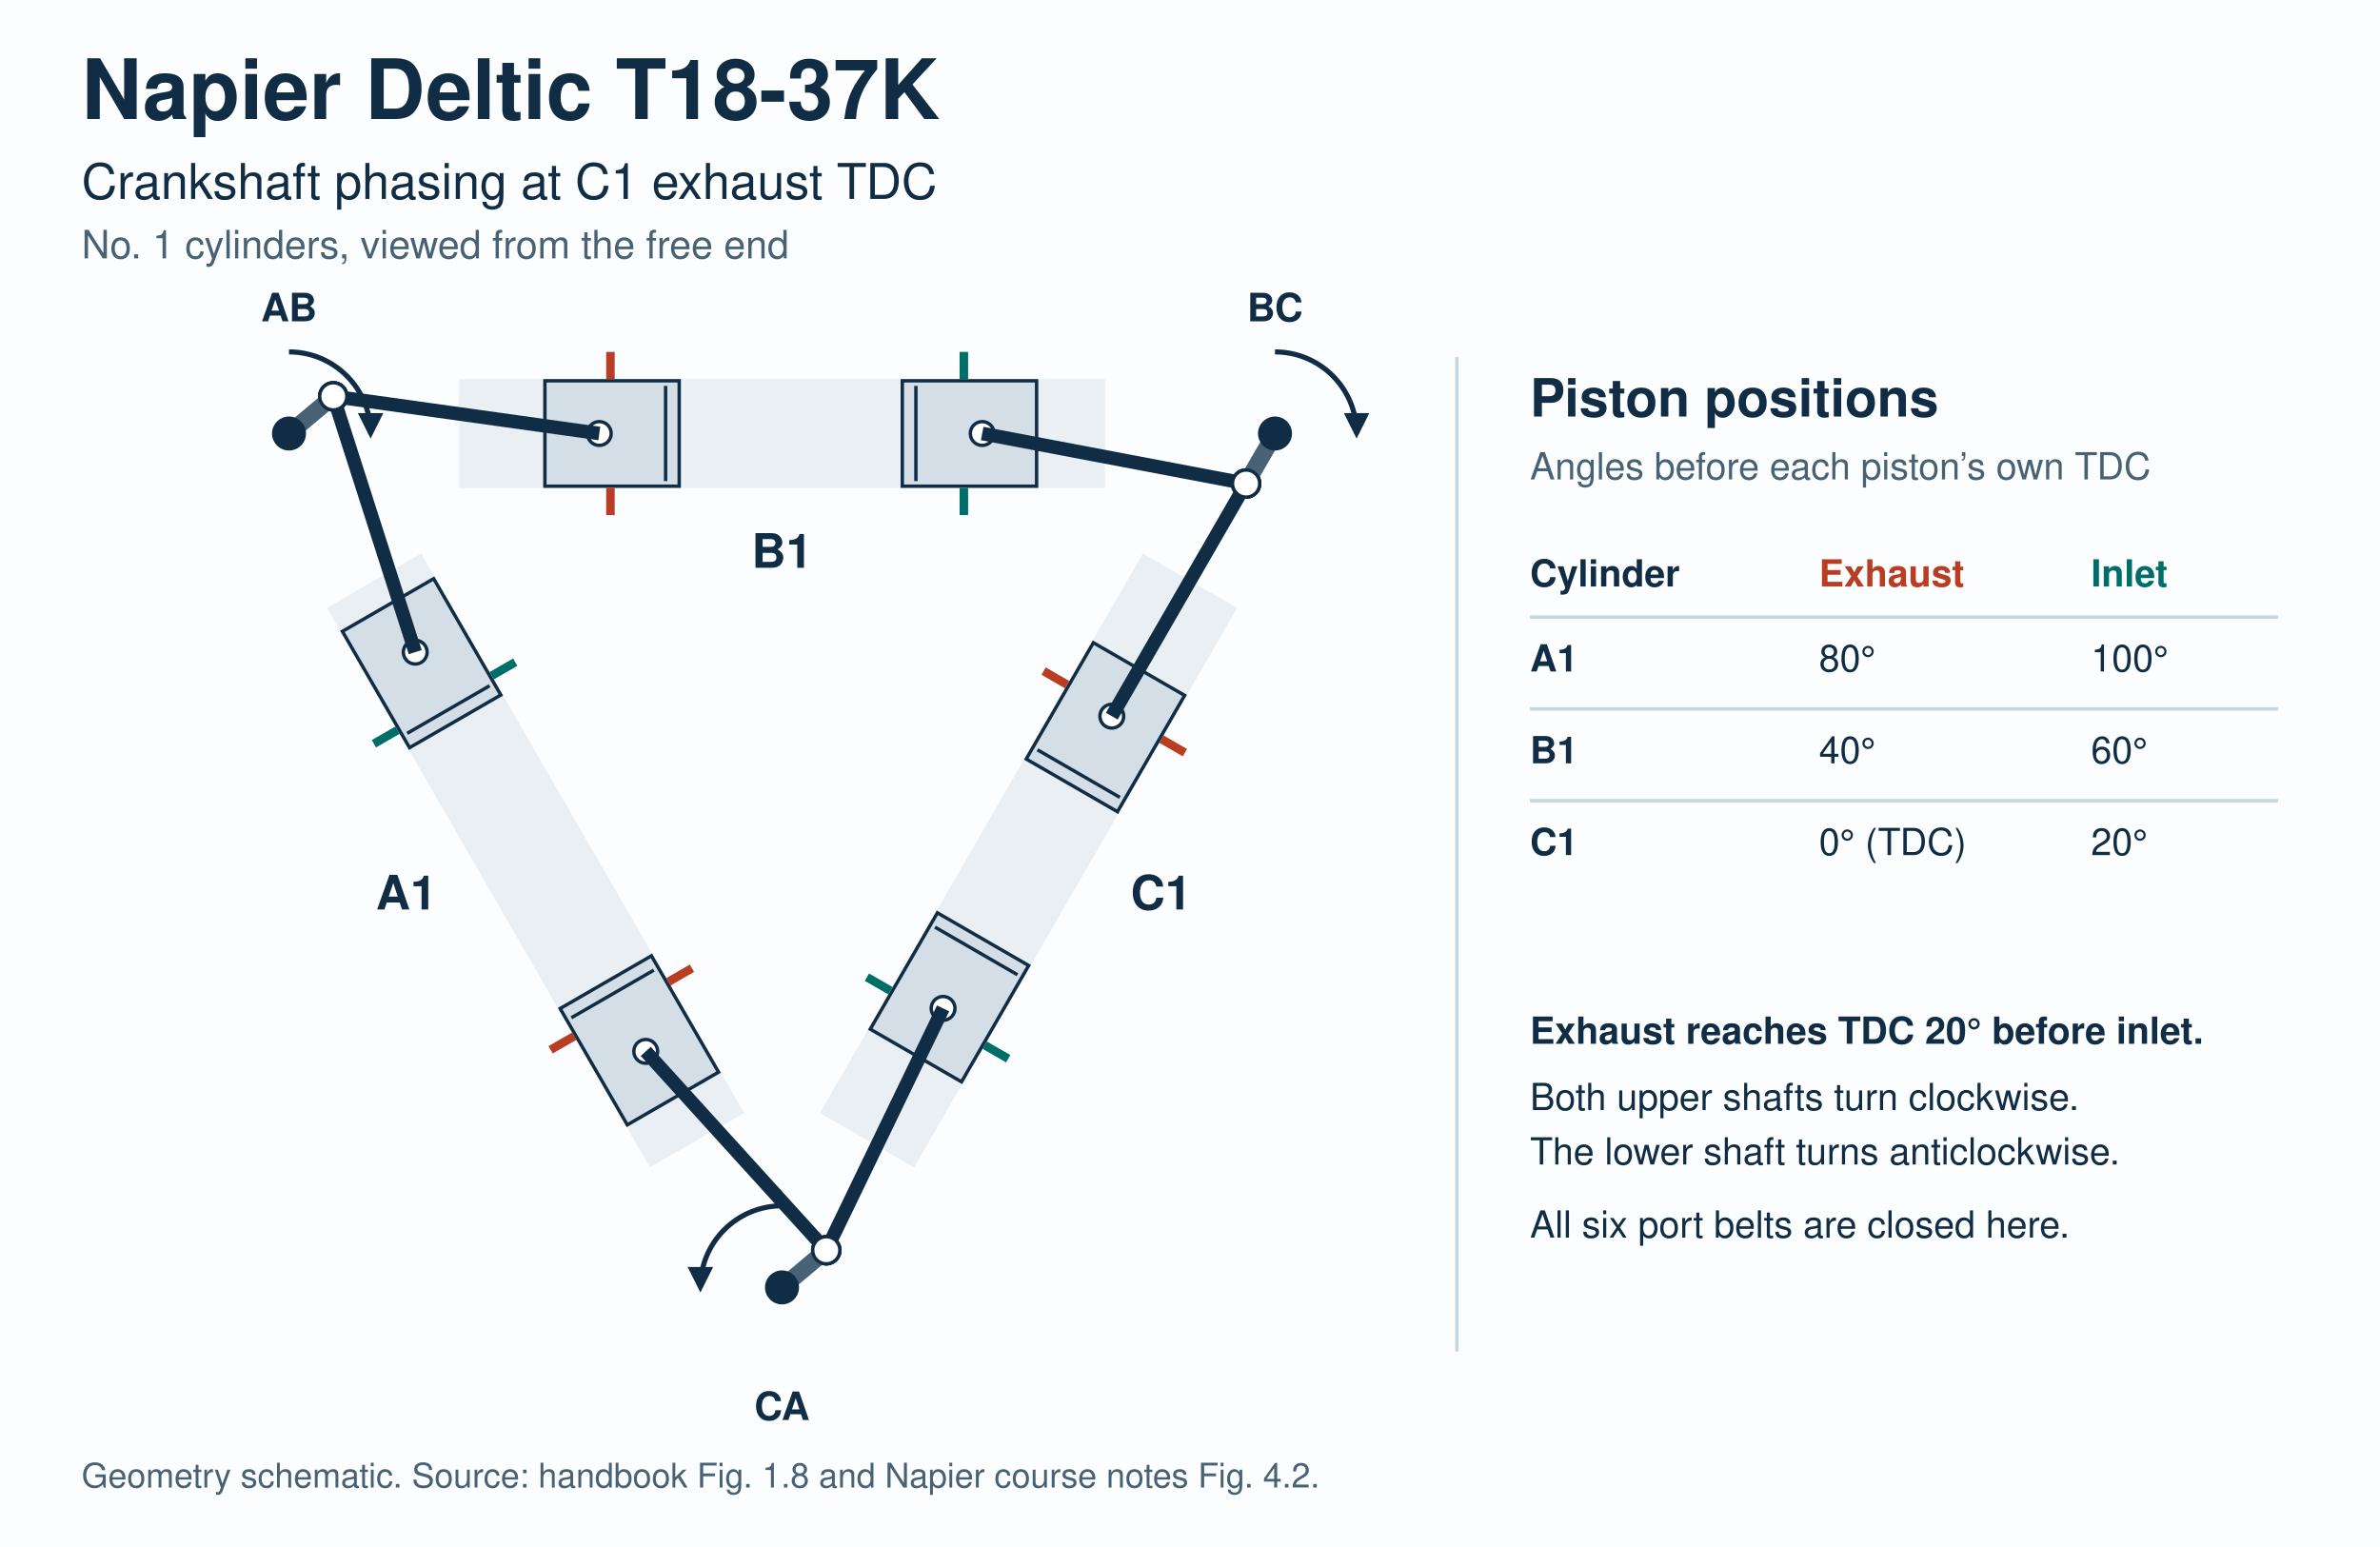
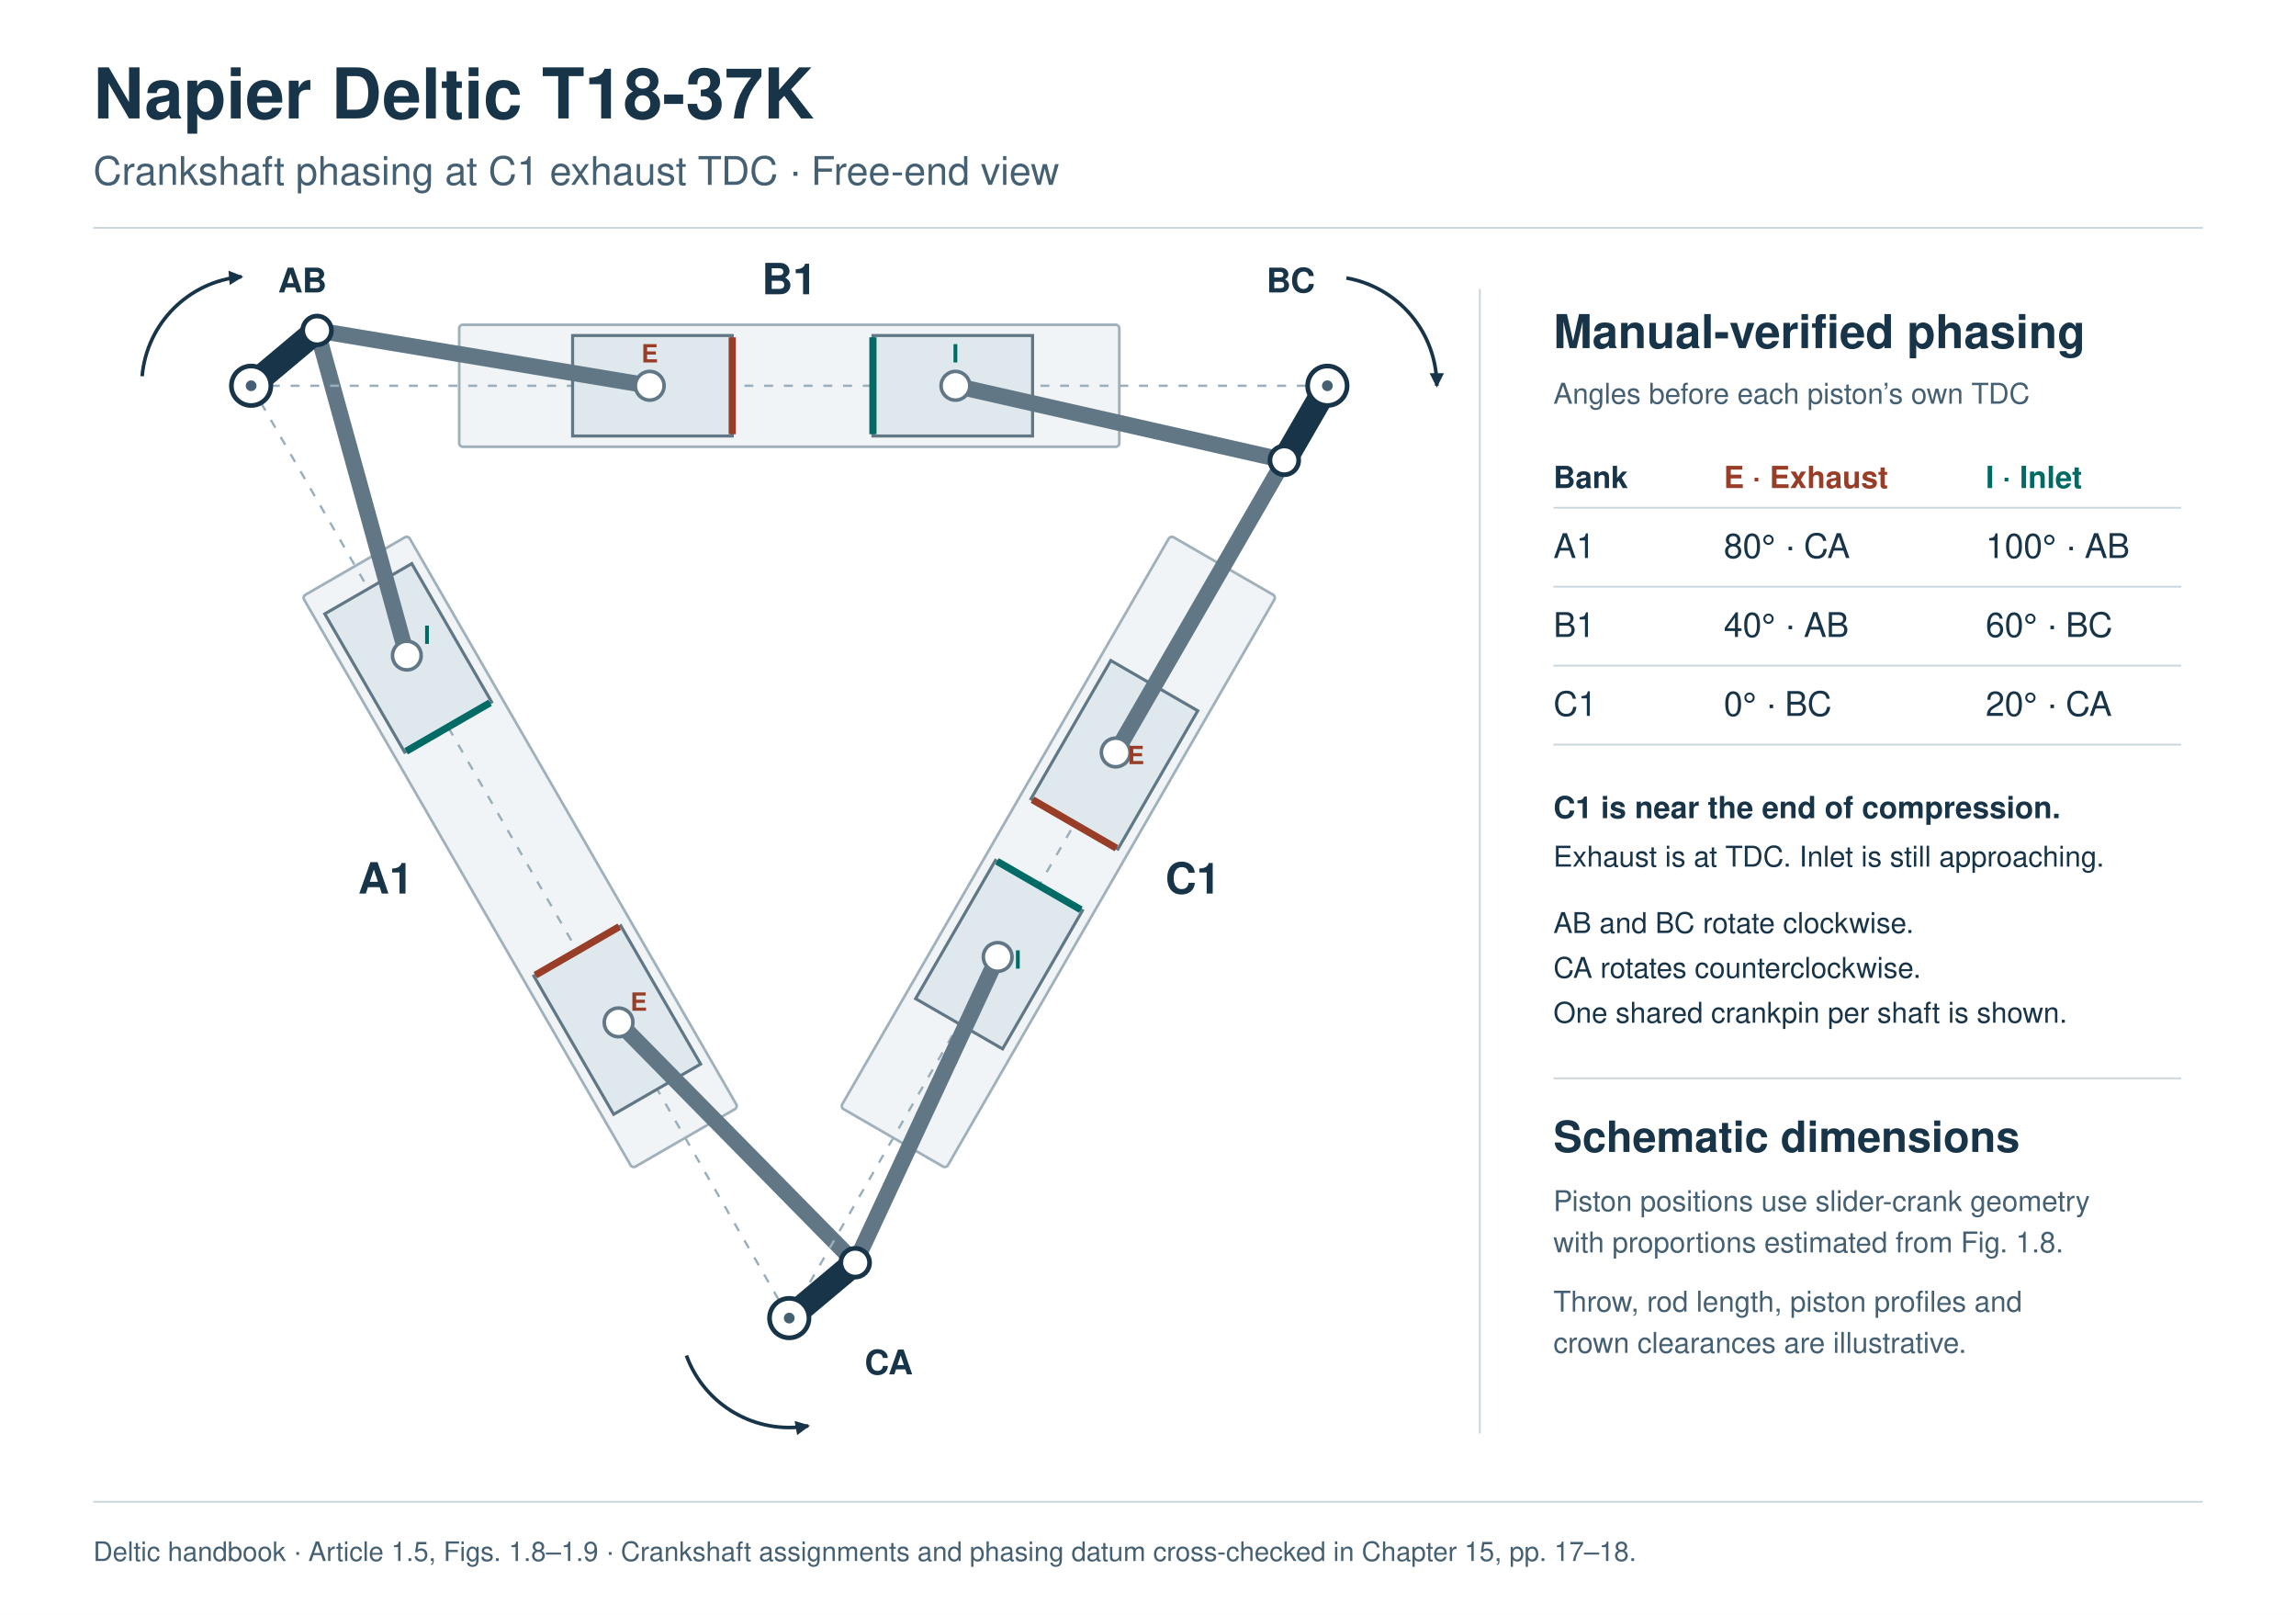
- <svg xmlns="http://www.w3.org/2000/svg" width="1400" height="910" viewBox="0 0 1400 910" role="img" aria-labelledby="title desc">
+ <svg xmlns="http://www.w3.org/2000/svg" width="1280" height="900" viewBox="0 0 1280 900" role="img" aria-labelledby="title description">
  <defs>
-     <marker id="rotation" viewBox="0 0 10 10" refX="8" refY="5" markerWidth="5" markerHeight="5" orient="auto">
-       <path d="M 0 0 L 10 5 L 0 10 z" fill="#112d45" />
+     <marker id="arrow" markerWidth="8" markerHeight="8" refX="7" refY="4" orient="auto" markerUnits="userSpaceOnUse">
+       <path d="M0 0 L8 4 L0 8 Z" fill="#183448" />
    </marker>
-     <marker id="air" viewBox="0 0 10 10" refX="8" refY="5" markerWidth="5" markerHeight="5" orient="auto">
-       <path d="M 0 0 L 10 5 L 0 10 z" fill="#006e68" />
-     </marker>
-     <marker id="exhaust" viewBox="0 0 10 10" refX="8" refY="5" markerWidth="5" markerHeight="5" orient="auto">
-       <path d="M 0 0 L 10 5 L 0 10 z" fill="#b83d23" />
-     </marker>
+     <style>
+     text {font-family:Helvetica,Arial,sans-serif;fill:#183448}
+     .muted {fill:#456072}
+     .axis {stroke:#9aafbb;stroke-width:1.3;stroke-dasharray:5 6;fill:none}
+     .liner {fill:#f0f4f6;stroke:#a0b1bc;stroke-width:1.5}
+     .rod {fill:none;stroke:#617786;stroke-width:9;stroke-linecap:round}
+     .piston {fill:#dfe8ed;stroke:#617786;stroke-width:1.7}
+     .E {fill:#983e28}
+     .I {fill:#006b65}
+     .crown.E {stroke:#983e28}
+     .crown.I {stroke:#006b65}
+     .crown {stroke-width:4}
+     .pin {fill:#fff;stroke:#183448;stroke-width:2.6}
+     .wrist {fill:#fff;stroke:#617786;stroke-width:2}
+     .throw {fill:none;stroke:#183448;stroke-width:14;stroke-linecap:round}
+     .rotation {fill:none;stroke:#183448;stroke-width:2;marker-end:url(#arrow)}
+     .rule {stroke:#cad6dd;stroke-width:1}
+   </style>
  </defs>
-   <rect x="0" y="0" width="1400" height="910" fill="#fcfdfe" stroke="none" stroke-width="1" />
-   <g font-family="Helvetica, Arial, sans-serif">
-     <text x="48" y="70" font-size="49" fill="#112d45" font-weight="700" text-anchor="start">Napier Deltic T18-37K</text>
-     <text x="48" y="117" font-size="29" fill="#112d45" font-weight="400" text-anchor="start">Crankshaft phasing at C1 exhaust TDC</text>
-     <text x="48" y="152" font-size="23" fill="#486174" font-weight="400" text-anchor="start">No. 1 cylinders, viewed from the free end</text>
-     <g transform="translate(170 255) rotate(0)">
-       <rect x="100" y="-32" width="380" height="64" fill="#e9eff3" stroke="none" stroke-width="1" />
-       <rect x="150.527" y="-31" width="79" height="62" fill="#d3dee6" stroke="#112d45" stroke-width="2" />
-       <line x1="221.527" y1="-28" x2="221.527" y2="28" stroke="#112d45" stroke-width="2" />
-       <circle cx="182.527" cy="0" r="7" fill="white" stroke="#112d45" stroke-width="2" />
-       <rect x="360.768" y="-31" width="79" height="62" fill="#d3dee6" stroke="#112d45" stroke-width="2" />
-       <line x1="368.768" y1="-28" x2="368.768" y2="28" stroke="#112d45" stroke-width="2" />
-       <circle cx="407.768" cy="0" r="7" fill="white" stroke="#112d45" stroke-width="2" />
-       <line x1="26.046" y1="-21.855" x2="182.527" y2="0" stroke="#112d45" stroke-width="8" />
-       <circle cx="26.046" cy="-21.855" r="8" fill="white" stroke="#112d45" stroke-width="2" />
-       <line x1="563.0" y1="29.445" x2="407.768" y2="0" stroke="#112d45" stroke-width="8" />
-       <circle cx="563.0" cy="29.445" r="8" fill="white" stroke="#112d45" stroke-width="2" />
-       <line x1="189.087" y1="-32" x2="189.087" y2="-48" stroke="#b83d23" stroke-width="5" />
-       <line x1="189.087" y1="32" x2="189.087" y2="48" stroke="#b83d23" stroke-width="5" />
-       <line x1="396.976" y1="-32" x2="396.976" y2="-48" stroke="#006e68" stroke-width="5" />
-       <line x1="396.976" y1="32" x2="396.976" y2="48" stroke="#006e68" stroke-width="5" />
+   <rect width="1280" height="900" fill="#fff" />
+   <text x="52" y="66" font-size="39" font-weight="700">Napier Deltic T18-37K</text>
+   <text x="52" y="103" font-size="22" class="muted">Crankshaft phasing at C1 exhaust TDC · Free-end view</text>
+   <path d="M52 127 H1228 M825 161 V799 M52 837 H1228" class="rule" />
+   <g id="bank-A1" transform="translate(140 215) rotate(60)">
+     <rect x="116" y="-34" width="368" height="68" rx="2" class="liner" />
+     <path d="M 0 0 L 600 0" class="axis" />
+     <rect x="130.625" y="-28" width="89" height="56" class="piston" />
+     <path d="M -8.335 -47.271 L 173.625 0" class="rod" />
+     <circle cx="173.625" cy="0" r="8" class="wrist" />
+     <path d="M 219.625 -27 L 219.625 27" class="crown I" />
+     <text x="173.625" y="-13" transform="rotate(-60 173.625 -13)" text-anchor="middle" class="I" font-size="14" font-weight="700">I</text>
+     <rect x="363.705" y="-28" width="89" height="56" class="piston" />
+     <path d="M 591.665 -47.271 L 409.705 0" class="rod" />
+     <circle cx="409.705" cy="0" r="8" class="wrist" />
+     <path d="M 363.705 -27 L 363.705 27" class="crown E" />
+     <text x="409.705" y="-13" transform="rotate(-60 409.7048 -13)" text-anchor="middle" class="E" font-size="14" font-weight="700">E</text>
+   </g>
+   <g id="bank-B1" transform="translate(140 215) rotate(0)">
+     <rect x="116" y="-34" width="368" height="68" rx="2" class="liner" />
+     <path d="M 0 0 L 600 0" class="axis" />
+     <rect x="179.221" y="-28" width="89" height="56" class="piston" />
+     <path d="M 36.77 -30.854 L 222.221 0" class="rod" />
+     <circle cx="222.221" cy="0" r="8" class="wrist" />
+     <path d="M 268.221 -27 L 268.221 27" class="crown E" />
+     <text x="222.221" y="-13" transform="rotate(0 222.2211 -13)" text-anchor="middle" class="E" font-size="14" font-weight="700">E</text>
+     <rect x="346.653" y="-28" width="89" height="56" class="piston" />
+     <path d="M 576 41.569 L 392.653 0" class="rod" />
+     <circle cx="392.653" cy="0" r="8" class="wrist" />
+     <path d="M 346.653 -27 L 346.653 27" class="crown I" />
+     <text x="392.653" y="-13" transform="rotate(0 392.6533 -13)" text-anchor="middle" class="I" font-size="14" font-weight="700">I</text>
+   </g>
+   <g id="bank-C1" transform="translate(740 215) rotate(120)">
+     <rect x="116" y="-34" width="368" height="68" rx="2" class="liner" />
+     <path d="M 0 0 L 600 0" class="axis" />
+     <rect x="193" y="-28" width="89" height="56" class="piston" />
+     <path d="M 48 0 L 236 0" class="rod" />
+     <circle cx="236" cy="0" r="8" class="wrist" />
+     <path d="M 282 -27 L 282 27" class="crown E" />
+     <text x="236" y="-13" transform="rotate(-120 236 -13)" text-anchor="middle" class="E" font-size="14" font-weight="700">E</text>
+     <rect x="321.613" y="-28" width="89" height="56" class="piston" />
+     <path d="M 554.895 -16.417 L 367.613 0" class="rod" />
+     <circle cx="367.613" cy="0" r="8" class="wrist" />
+     <path d="M 321.613 -27 L 321.613 27" class="crown I" />
+     <text x="367.613" y="-13" transform="rotate(-120 367.6129 -13)" text-anchor="middle" class="I" font-size="14" font-weight="700">I</text>
+   </g>
+   <g id="shaft-AB">
+     <path d="M 140 215 L 176.77 184.146" class="throw" />
+     <circle cx="140" cy="215" r="11" class="pin" />
+     <circle cx="140" cy="215" r="3" class="muted" />
+     <circle cx="176.77" cy="184.146" r="8" class="pin" />
+     <path d="M 79.232 209.684 A61 61 0 0 1 134.684 154.232" class="rotation" />
+   </g>
+   <g id="shaft-BC">
+     <path d="M 740 215 L 716 256.569" class="throw" />
+     <circle cx="740" cy="215" r="11" class="pin" />
+     <circle cx="740" cy="215" r="3" class="muted" />
+     <circle cx="716" cy="256.569" r="8" class="pin" />
+     <path d="M 750.592 154.927 A61 61 0 0 1 801 215" class="rotation" />
+   </g>
+   <g id="shaft-CA">
+     <path d="M 440 734.615 L 476.77 703.761" class="throw" />
+     <circle cx="440" cy="734.615" r="11" class="pin" />
+     <circle cx="440" cy="734.615" r="3" class="muted" />
+     <circle cx="476.77" cy="703.761" r="8" class="pin" />
+     <path d="M 382.679 755.479 A61 61 0 0 0 450.592 794.688" class="rotation" />
+   </g>
+   <g font-weight="700">
+     <text x="155" y="163" font-size="19">AB</text>
+     <text x="706" y="163" font-size="19">BC</text>
+     <text x="482" y="766" font-size="19">CA</text>
+     <text x="440" y="164" text-anchor="middle" font-size="24">B1</text>
+     <text x="215" y="498" text-anchor="middle" font-size="24">A1</text>
+     <text x="665" y="498" text-anchor="middle" font-size="24">C1</text>
+   </g>
+   <g transform="translate(866 0)">
+     <text y="194" font-size="26" font-weight="700">Manual-verified phasing</text>
+     <text y="225" font-size="16" class="muted">Angles before each piston’s own TDC</text>
+     <g font-size="17" font-weight="700">
+       <text y="272">Bank</text>
+       <text x="95" y="272" class="E">E · Exhaust</text>
+       <text x="241" y="272" class="I">I · Inlet</text>
    </g>
-     <g transform="translate(170 255) rotate(60)">
-       <rect x="100" y="-32" width="380" height="64" fill="#e9eff3" stroke="none" stroke-width="1" />
-       <rect x="116.507" y="-31" width="79" height="62" fill="#d3dee6" stroke="#112d45" stroke-width="2" />
-       <line x1="187.507" y1="-28" x2="187.507" y2="28" stroke="#112d45" stroke-width="2" />
-       <circle cx="148.507" cy="0" r="7" fill="white" stroke="#112d45" stroke-width="2" />
-       <rect x="372.685" y="-31" width="79" height="62" fill="#d3dee6" stroke="#112d45" stroke-width="2" />
-       <line x1="380.685" y1="-28" x2="380.685" y2="28" stroke="#112d45" stroke-width="2" />
-       <circle cx="419.685" cy="0" r="7" fill="white" stroke="#112d45" stroke-width="2" />
-       <line x1="-5.904" y1="-33.483" x2="148.507" y2="0" stroke="#112d45" stroke-width="8" />
-       <circle cx="-5.904" cy="-33.483" r="8" fill="white" stroke="#112d45" stroke-width="2" />
-       <line x1="574.096" y1="-33.483" x2="419.685" y2="0" stroke="#112d45" stroke-width="8" />
-       <circle cx="574.096" cy="-33.483" r="8" fill="white" stroke="#112d45" stroke-width="2" />
-       <line x1="183.024" y1="-32" x2="183.024" y2="-48" stroke="#006e68" stroke-width="5" />
-       <line x1="183.024" y1="32" x2="183.024" y2="48" stroke="#006e68" stroke-width="5" />
-       <line x1="390.913" y1="-32" x2="390.913" y2="-48" stroke="#b83d23" stroke-width="5" />
-       <line x1="390.913" y1="32" x2="390.913" y2="48" stroke="#b83d23" stroke-width="5" />
+     <path d="M0 283 H350 M0 327 H350 M0 371 H350 M0 415 H350" class="rule" />
+     <g font-size="19">
+       <text y="311">A1</text>
+       <text x="95" y="311">80° · CA</text>
+       <text x="241" y="311">100° · AB</text>
+       <text y="355">B1</text>
+       <text x="95" y="355">40° · AB</text>
+       <text x="241" y="355">60° · BC</text>
+       <text y="399">C1</text>
+       <text x="95" y="399">0° · BC</text>
+       <text x="241" y="399">20° · CA</text>
    </g>
-     <g transform="translate(750 255) rotate(120)">
-       <rect x="100" y="-32" width="380" height="64" fill="#e9eff3" stroke="none" stroke-width="1" />
-       <rect x="160.0" y="-31" width="79" height="62" fill="#d3dee6" stroke="#112d45" stroke-width="2" />
-       <line x1="231.0" y1="-28" x2="231.0" y2="28" stroke="#112d45" stroke-width="2" />
-       <circle cx="192.0" cy="0" r="7" fill="white" stroke="#112d45" stroke-width="2" />
-       <rect x="343.479" y="-31" width="79" height="62" fill="#d3dee6" stroke="#112d45" stroke-width="2" />
-       <line x1="351.479" y1="-28" x2="351.479" y2="28" stroke="#112d45" stroke-width="2" />
-       <circle cx="390.479" cy="0" r="7" fill="white" stroke="#112d45" stroke-width="2" />
-       <line x1="34.0" y1="0.0" x2="192.0" y2="0" stroke="#112d45" stroke-width="8" />
-       <circle cx="34.0" cy="0.0" r="8" fill="white" stroke="#112d45" stroke-width="2" />
-       <line x1="548.05" y1="-11.629" x2="390.479" y2="0" stroke="#112d45" stroke-width="8" />
-       <circle cx="548.05" cy="-11.629" r="8" fill="white" stroke="#112d45" stroke-width="2" />
-       <line x1="189.087" y1="-32" x2="189.087" y2="-48" stroke="#b83d23" stroke-width="5" />
-       <line x1="189.087" y1="32" x2="189.087" y2="48" stroke="#b83d23" stroke-width="5" />
-       <line x1="396.976" y1="-32" x2="396.976" y2="-48" stroke="#006e68" stroke-width="5" />
-       <line x1="396.976" y1="32" x2="396.976" y2="48" stroke="#006e68" stroke-width="5" />
-     </g>
-     <line x1="170" y1="255" x2="196.046" y2="233.145" stroke="#486174" stroke-width="10" />
-     <circle cx="170" cy="255" r="9" fill="#112d45" stroke="#112d45" stroke-width="2" />
-     <circle cx="196.046" cy="233.145" r="8" fill="white" stroke="#112d45" stroke-width="2" />
-     <path d="M 170 207 A 48 48 0 0 1 218 255" fill="none" stroke="#112d45" stroke-width="3" marker-end="url(#rotation)" />
-     <text x="170" y="189" font-size="23" fill="#112d45" font-weight="700" text-anchor="middle">AB</text>
-     <line x1="750" y1="255" x2="733.0" y2="284.445" stroke="#486174" stroke-width="10" />
-     <circle cx="750" cy="255" r="9" fill="#112d45" stroke="#112d45" stroke-width="2" />
-     <circle cx="733.0" cy="284.445" r="8" fill="white" stroke="#112d45" stroke-width="2" />
-     <path d="M 750 207 A 48 48 0 0 1 798 255" fill="none" stroke="#112d45" stroke-width="3" marker-end="url(#rotation)" />
-     <text x="750" y="189" font-size="23" fill="#112d45" font-weight="700" text-anchor="middle">BC</text>
-     <line x1="460" y1="757.295" x2="486.046" y2="735.44" stroke="#486174" stroke-width="10" />
-     <circle cx="460" cy="757.295" r="9" fill="#112d45" stroke="#112d45" stroke-width="2" />
-     <circle cx="486.046" cy="735.44" r="8" fill="white" stroke="#112d45" stroke-width="2" />
-     <path d="M 460 709.295 A 48 48 0 0 0 412 757.295" fill="none" stroke="#112d45" stroke-width="3" marker-end="url(#rotation)" />
-     <text x="460" y="835.295" font-size="23" fill="#112d45" font-weight="700" text-anchor="middle">CA</text>
-     <text x="460" y="334" font-size="28" fill="#112d45" font-weight="700" text-anchor="middle">B1</text>
-     <text x="239" y="535" font-size="28" fill="#112d45" font-weight="700" text-anchor="middle">A1</text>
-     <text x="683" y="535" font-size="28" fill="#112d45" font-weight="700" text-anchor="middle">C1</text>
-     <line x1="857" y1="210" x2="857" y2="795" stroke="#c7d5de" stroke-width="2" />
-     <text x="900" y="245" font-size="31" fill="#112d45" font-weight="700" text-anchor="start">Piston positions</text>
-     <text x="900" y="282" font-size="22" fill="#486174" font-weight="400" text-anchor="start">Angles before each piston’s own TDC</text>
-     <text x="900" y="345" font-size="22" fill="#112d45" font-weight="700" text-anchor="start">Cylinder</text>
-     <text x="1070" y="345" font-size="22" fill="#b83d23" font-weight="700" text-anchor="start">Exhaust</text>
-     <text x="1230" y="345" font-size="22" fill="#006e68" font-weight="700" text-anchor="start">Inlet</text>
-     <line x1="900" y1="363" x2="1340" y2="363" stroke="#c7d5de" stroke-width="2" />
-     <text x="900" y="395" font-size="22" fill="#112d45" font-weight="700" text-anchor="start">A1</text>
-     <text x="1070" y="395" font-size="22" fill="#112d45" font-weight="400" text-anchor="start">80°</text>
-     <text x="1230" y="395" font-size="22" fill="#112d45" font-weight="400" text-anchor="start">100°</text>
-     <line x1="900" y1="417" x2="1340" y2="417" stroke="#c7d5de" stroke-width="2" />
-     <text x="900" y="449" font-size="22" fill="#112d45" font-weight="700" text-anchor="start">B1</text>
-     <text x="1070" y="449" font-size="22" fill="#112d45" font-weight="400" text-anchor="start">40°</text>
-     <text x="1230" y="449" font-size="22" fill="#112d45" font-weight="400" text-anchor="start">60°</text>
-     <line x1="900" y1="471" x2="1340" y2="471" stroke="#c7d5de" stroke-width="2" />
-     <text x="900" y="503" font-size="22" fill="#112d45" font-weight="700" text-anchor="start">C1</text>
-     <text x="1070" y="503" font-size="22" fill="#112d45" font-weight="400" text-anchor="start">0° (TDC)</text>
-     <text x="1230" y="503" font-size="22" fill="#112d45" font-weight="400" text-anchor="start">20°</text>
-     <text x="900" y="614" font-size="22" fill="#112d45" font-weight="700" text-anchor="start">Exhaust reaches TDC 20° before inlet.</text>
-     <text x="900" y="653" font-size="22" fill="#112d45" font-weight="400" text-anchor="start">Both upper shafts turn clockwise.</text>
-     <text x="900" y="685" font-size="22" fill="#112d45" font-weight="400" text-anchor="start">The lower shaft turns anticlockwise.</text>
-     <text x="900" y="728" font-size="22" fill="#112d45" font-weight="400" text-anchor="start">All six port belts are closed here.</text>
-     <text x="48" y="875" font-size="20" fill="#486174" font-weight="400" text-anchor="start">Geometry schematic. Source: handbook Fig. 1.8 and Napier course notes Fig. 4.2.</text>
+     <text y="456" font-size="17" font-weight="700">C1 is near the end of compression.</text>
+     <text y="483" font-size="16">Exhaust is at TDC. Inlet is still approaching.</text>
+     <text y="520" font-size="16">AB and BC rotate clockwise.</text>
+     <text y="545" font-size="16">CA rotates counterclockwise.</text>
+     <text y="570" font-size="16">One shared crankpin per shaft is shown.</text>
+     <path d="M0 601 H350" class="rule" />
+     <text y="642" font-size="24" font-weight="700">Schematic dimensions</text>
+     <text y="675" font-size="16" class="muted">Piston positions use slider-crank geometry</text>
+     <text y="698" font-size="16" class="muted">with proportions estimated from Fig. 1.8.</text>
+     <text y="731" font-size="16" class="muted">Throw, rod length, piston profiles and</text>
+     <text y="754" font-size="16" class="muted">crown clearances are illustrative.</text>
  </g>
+   <text x="52" y="870" font-size="15" class="muted">Deltic handbook · Article 1.5, Figs. 1.8–1.9 · Crankshaft assignments and phasing datum cross-checked in Chapter 15, pp. 17–18.</text>
</svg>
